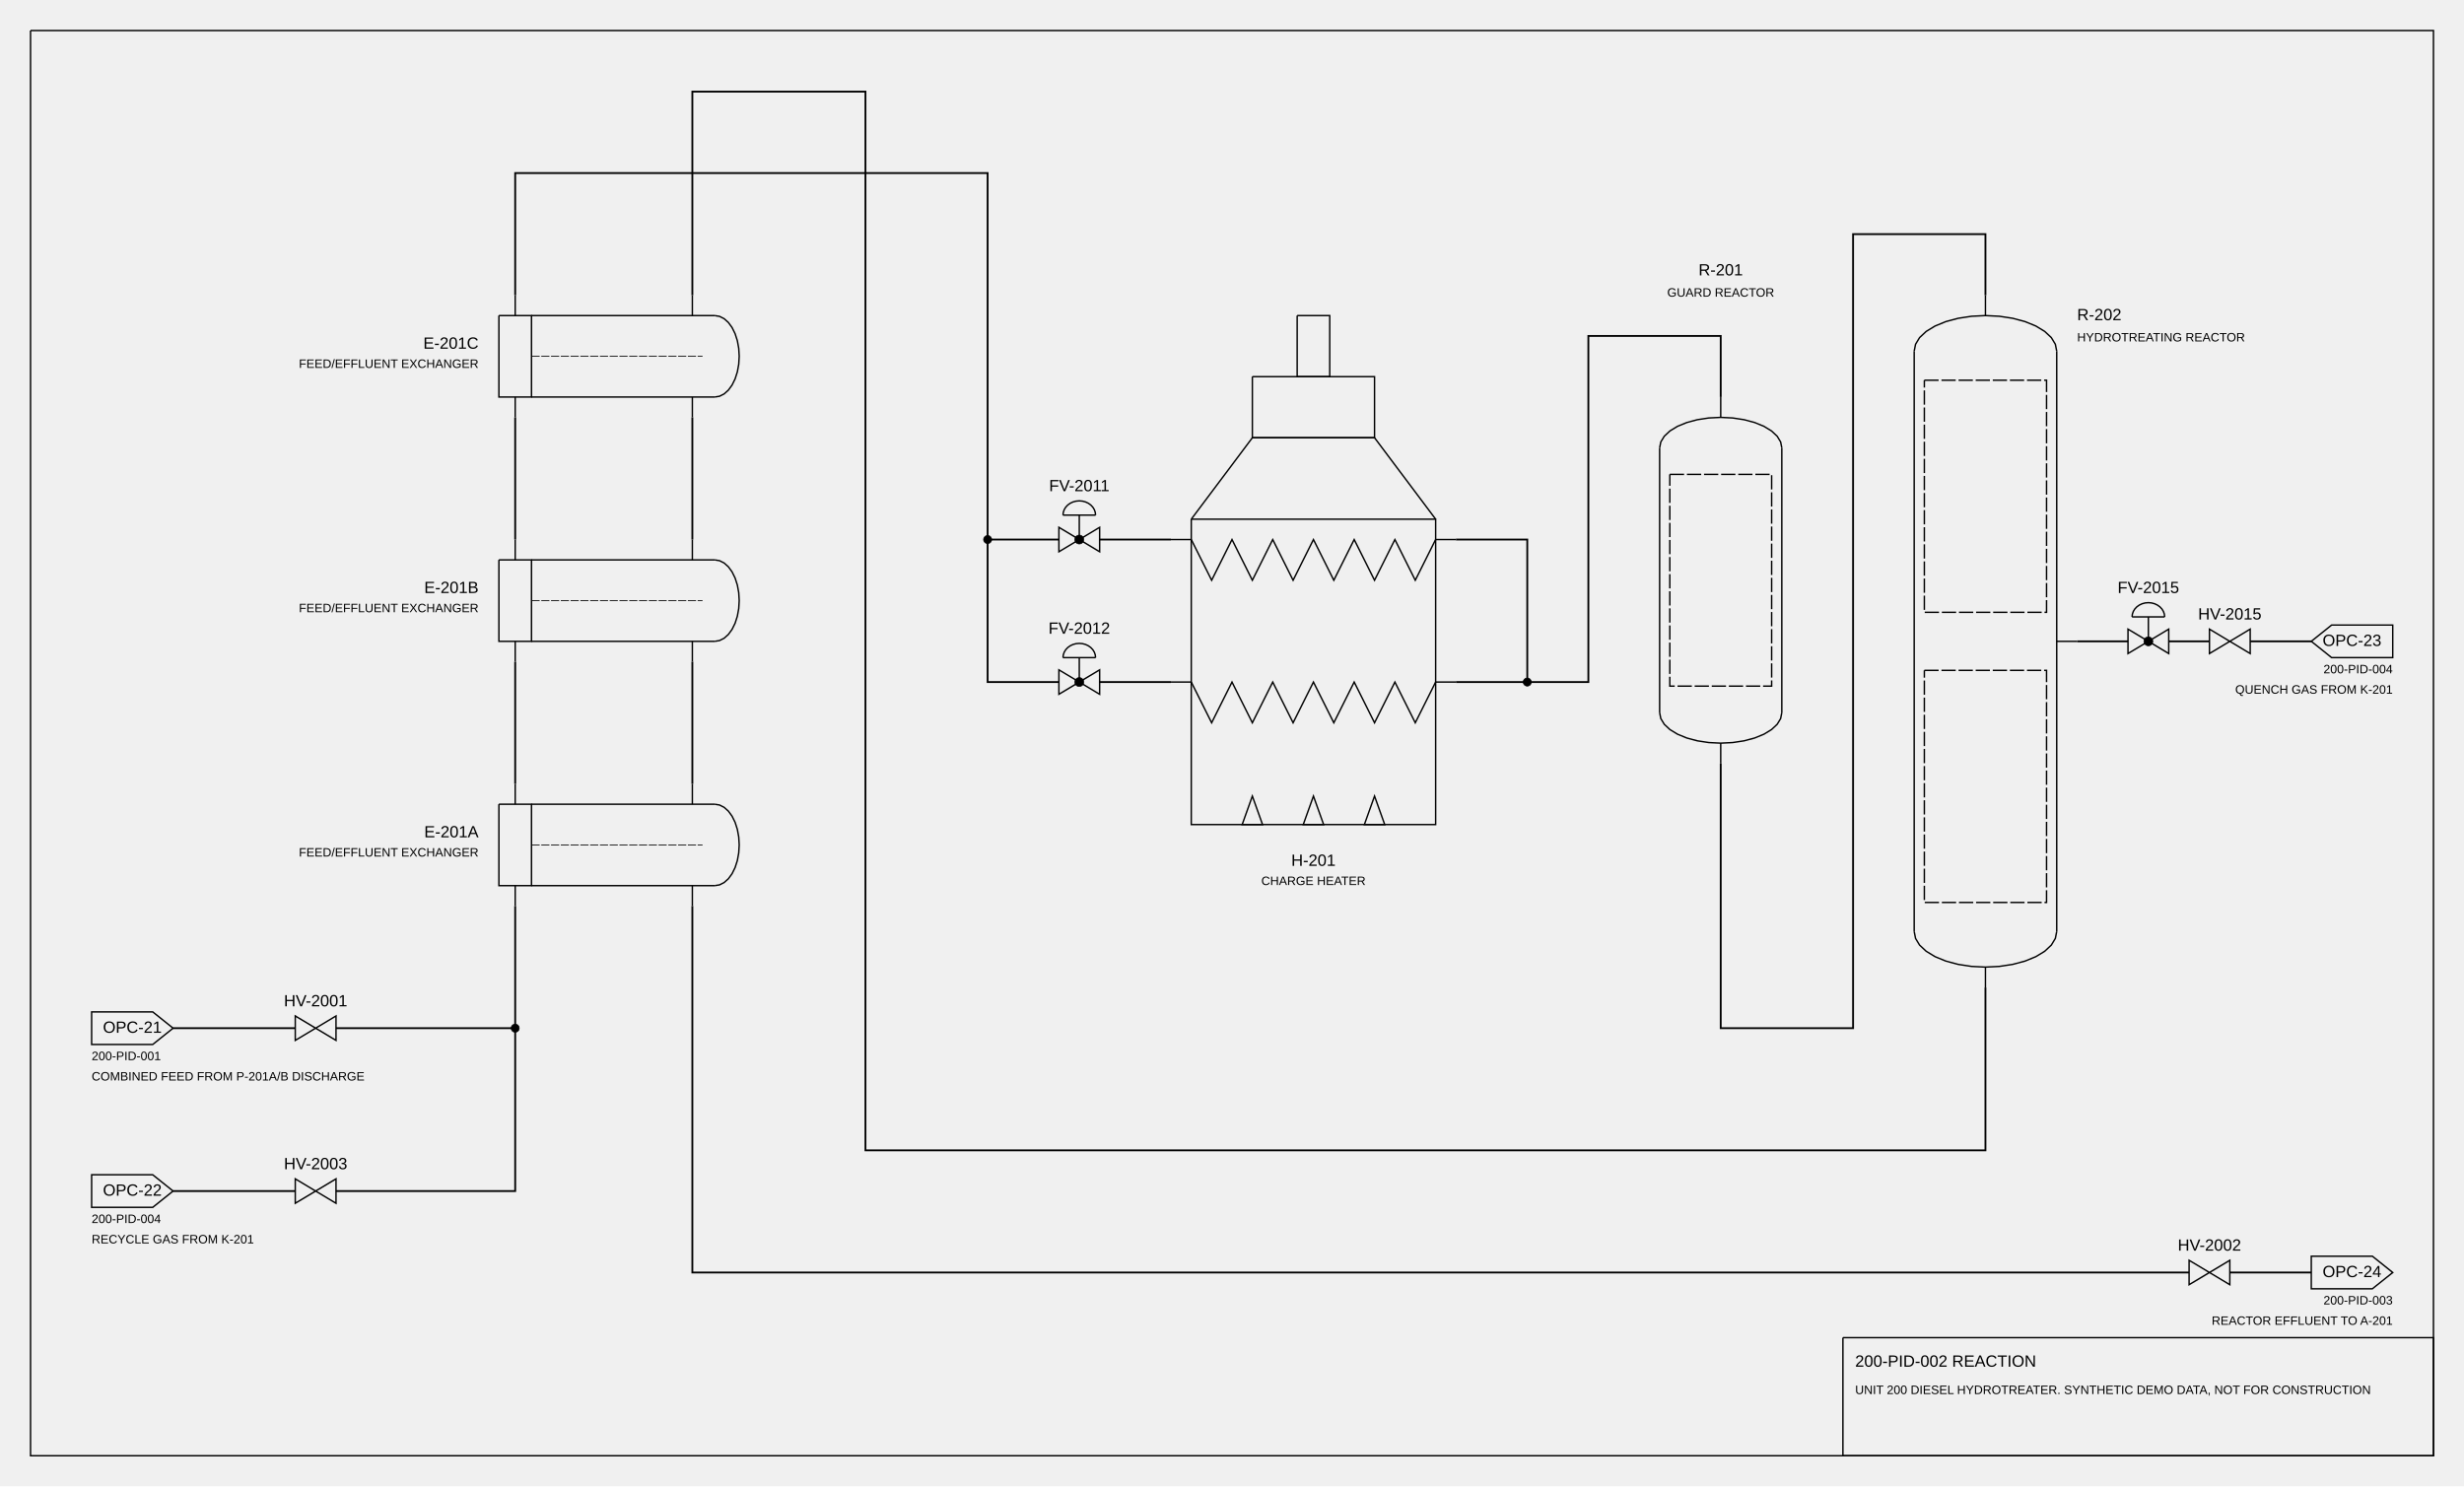
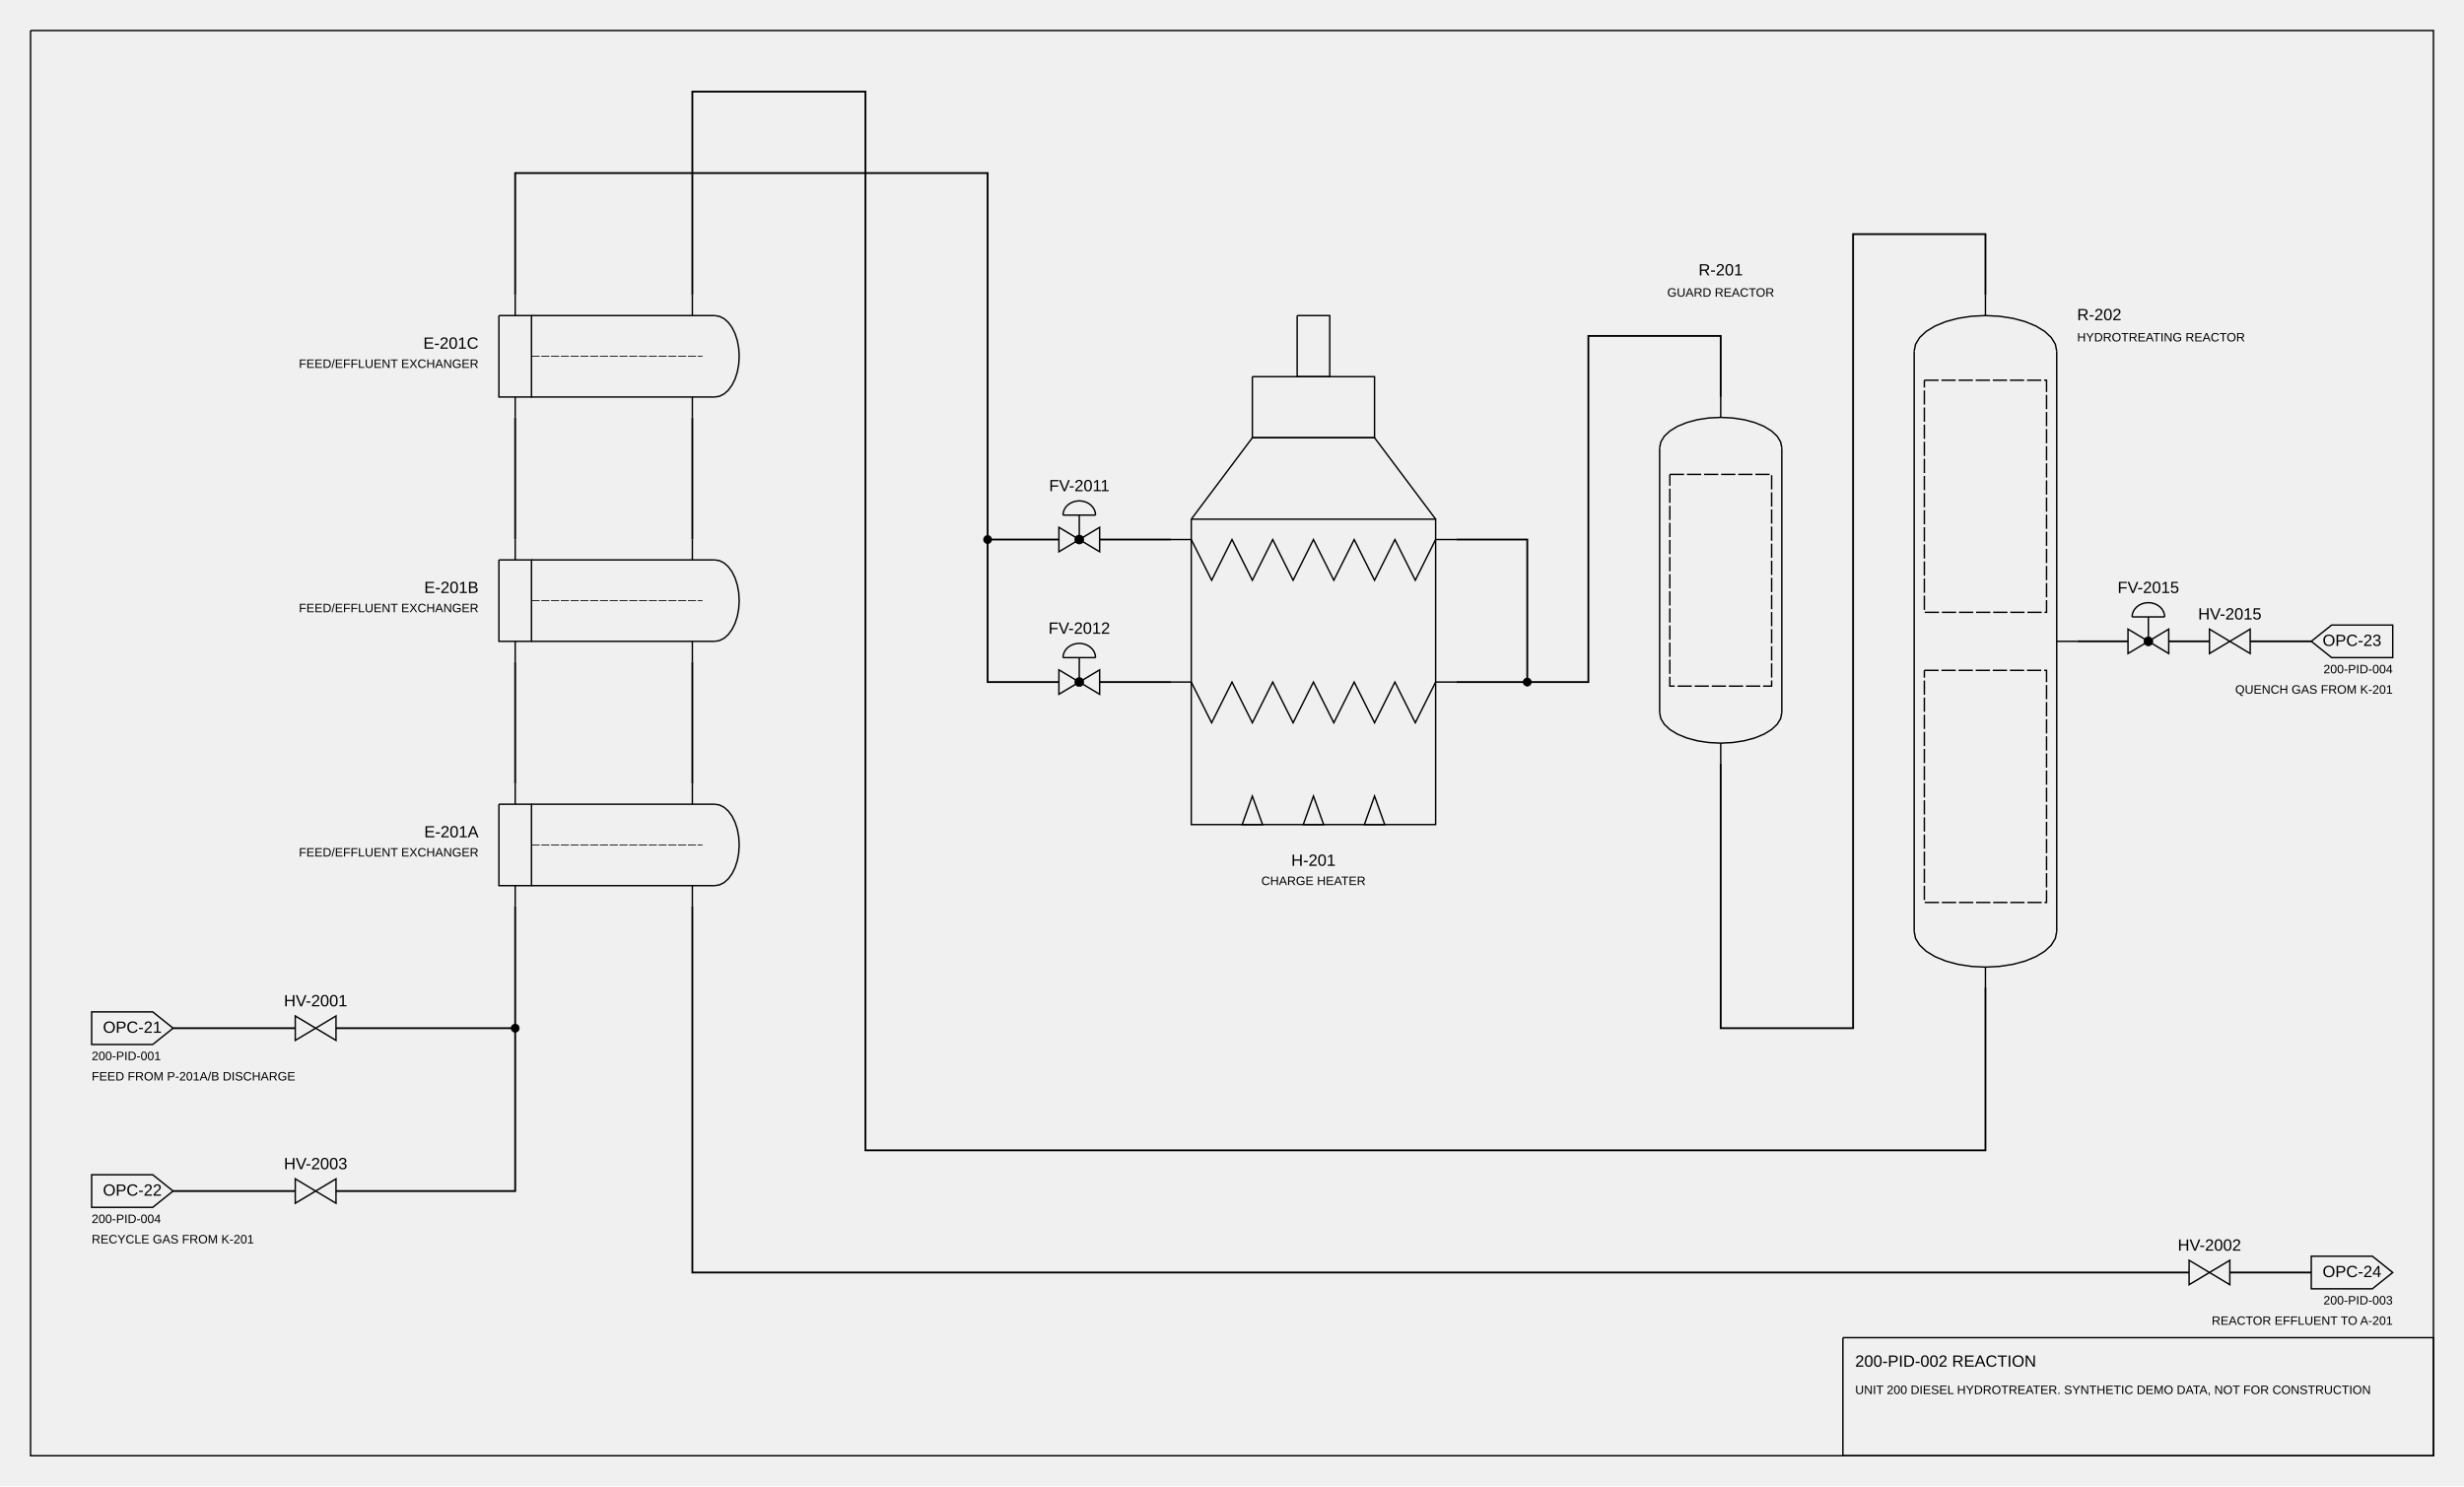
<svg xmlns="http://www.w3.org/2000/svg" width="1210.0" height="730.0" viewBox="-5.0 -5.0 1210.0 730.0">
  <rect x="-5.0" y="-5.0" width="1210.0" height="730.0" fill="#f0f0f0" />
  <g id="diagram-200-PID-002 Reaction" class="diagram">
    <g class="border">
      <polyline points="10.0,10.0 1190.0,10.0 1190.0,710.0 10.0,710.0 10.0,10.0" fill="none" stroke="rgb(0,0,0)" stroke-width="0.7" vector-effect="non-scaling-stroke" />
    </g>
    <g class="label">
      <polyline points="900.0,652.0 1190.0,652.0 1190.0,710.0 900.0,710.0 900.0,652.0" fill="none" stroke="rgb(0,0,0)" stroke-width="0.7" vector-effect="non-scaling-stroke" />
      <text x="906.0" y="664.0" text-anchor="start" dominant-baseline="middle" font-family="'Arial', Arial" font-size="8.0" fill="rgb(0,0,0)">200-PID-002  REACTION</text>
      <text x="906.0" y="678.0" text-anchor="start" dominant-baseline="middle" font-family="'Arial', Arial" font-size="6.0" fill="rgb(0,0,0)">UNIT 200 DIESEL HYDROTREATER. SYNTHETIC DEMO DATA, NOT FOR CONSTRUCTION</text>
    </g>
    <g id="E_201A" class="representation-group">
      <g class="static">
        <g>
          <g id="SHELL_AND_TUBE_EXCHANGER_FLOATING_HEAD" transform="translate(300.00,410.00)">
            <polyline points="-60.0,-20.0 -44.0,-20.0 -44.0,20.0 -60.0,20.0 -60.0,-20.0" fill="none" stroke="rgb(0,0,0)" stroke-width="0.7" vector-effect="non-scaling-stroke" />
            <polyline points="-44.0,-20.0 46.0,-20.0" fill="none" stroke="rgb(0,0,0)" stroke-width="0.7" vector-effect="non-scaling-stroke" />
            <polyline points="-44.0,20.0 46.0,20.0" fill="none" stroke="rgb(0,0,0)" stroke-width="0.7" vector-effect="non-scaling-stroke" />
            <polyline points="46.0,-20.0 48.341,-19.616 50.592,-18.478 52.667,-16.629 54.485,-14.142 55.978,-11.111 57.087,-7.654 57.769,-3.902 58.0,0.0 57.769,3.902 57.087,7.654 55.978,11.111 54.485,14.142 52.667,16.629 50.592,18.478 48.341,19.616 46.0,20.0" fill="none" stroke="rgb(0,0,0)" stroke-width="0.7" vector-effect="non-scaling-stroke" />
            <polyline points="-44.0,0.0 40.0,0.0" fill="none" stroke="rgb(0,0,0)" stroke-width="0.4" vector-effect="non-scaling-stroke" stroke-dasharray="4.0,0.8" />
            <polyline points="-52.0,20.0 -52.0,30.0" fill="none" stroke="rgb(0,0,0)" stroke-width="0.7" vector-effect="non-scaling-stroke" />
            <polyline points="-52.0,-20.0 -52.0,-30.0" fill="none" stroke="rgb(0,0,0)" stroke-width="0.7" vector-effect="non-scaling-stroke" />
            <polyline points="35.0,-20.0 35.0,-30.0" fill="none" stroke="rgb(0,0,0)" stroke-width="0.7" vector-effect="non-scaling-stroke" />
            <polyline points="35.0,20.0 35.0,30.0" fill="none" stroke="rgb(0,0,0)" stroke-width="0.7" vector-effect="non-scaling-stroke" />
          </g>
        </g>
      </g>
      <g class="equipmenttagnamelabel">
        <text x="230.0" y="404.0" text-anchor="end" dominant-baseline="middle" font-family="'Arial', Arial" font-size="8.0" fill="rgb(0,0,0)">E-201A</text>
      </g>
      <g class="label">
        <text x="230.0" y="414.0" text-anchor="end" dominant-baseline="middle" font-family="'Arial', Arial" font-size="6.0" fill="rgb(0,0,0)">FEED/EFFLUENT EXCHANGER</text>
      </g>
      <g id="E_201A_N1" class="representation-group">
        <g id="E_201A_N1_node" class="representation-group" />
      </g>
      <g id="E_201A_N2" class="representation-group">
        <g id="E_201A_N2_node" class="representation-group" />
      </g>
      <g id="E_201A_N3" class="representation-group">
        <g id="E_201A_N3_node" class="representation-group" />
      </g>
      <g id="E_201A_N4" class="representation-group">
        <g id="E_201A_N4_node" class="representation-group" />
      </g>
    </g>
    <g id="E_201B" class="representation-group">
      <g class="static">
        <g>
          <g id="SHELL_AND_TUBE_EXCHANGER_FLOATING_HEAD" transform="translate(300.00,290.00)">
            <polyline points="-60.0,-20.0 -44.0,-20.0 -44.0,20.0 -60.0,20.0 -60.0,-20.0" fill="none" stroke="rgb(0,0,0)" stroke-width="0.7" vector-effect="non-scaling-stroke" />
            <polyline points="-44.0,-20.0 46.0,-20.0" fill="none" stroke="rgb(0,0,0)" stroke-width="0.7" vector-effect="non-scaling-stroke" />
            <polyline points="-44.0,20.0 46.0,20.0" fill="none" stroke="rgb(0,0,0)" stroke-width="0.7" vector-effect="non-scaling-stroke" />
            <polyline points="46.0,-20.0 48.341,-19.616 50.592,-18.478 52.667,-16.629 54.485,-14.142 55.978,-11.111 57.087,-7.654 57.769,-3.902 58.0,0.0 57.769,3.902 57.087,7.654 55.978,11.111 54.485,14.142 52.667,16.629 50.592,18.478 48.341,19.616 46.0,20.0" fill="none" stroke="rgb(0,0,0)" stroke-width="0.7" vector-effect="non-scaling-stroke" />
            <polyline points="-44.0,0.0 40.0,0.0" fill="none" stroke="rgb(0,0,0)" stroke-width="0.4" vector-effect="non-scaling-stroke" stroke-dasharray="4.0,0.8" />
            <polyline points="-52.0,20.0 -52.0,30.0" fill="none" stroke="rgb(0,0,0)" stroke-width="0.7" vector-effect="non-scaling-stroke" />
            <polyline points="-52.0,-20.0 -52.0,-30.0" fill="none" stroke="rgb(0,0,0)" stroke-width="0.7" vector-effect="non-scaling-stroke" />
            <polyline points="35.0,-20.0 35.0,-30.0" fill="none" stroke="rgb(0,0,0)" stroke-width="0.7" vector-effect="non-scaling-stroke" />
            <polyline points="35.0,20.0 35.0,30.0" fill="none" stroke="rgb(0,0,0)" stroke-width="0.7" vector-effect="non-scaling-stroke" />
          </g>
        </g>
      </g>
      <g class="equipmenttagnamelabel">
        <text x="230.0" y="284.0" text-anchor="end" dominant-baseline="middle" font-family="'Arial', Arial" font-size="8.0" fill="rgb(0,0,0)">E-201B</text>
      </g>
      <g class="label">
        <text x="230.0" y="294.0" text-anchor="end" dominant-baseline="middle" font-family="'Arial', Arial" font-size="6.0" fill="rgb(0,0,0)">FEED/EFFLUENT EXCHANGER</text>
      </g>
      <g id="E_201B_N1" class="representation-group">
        <g id="E_201B_N1_node" class="representation-group" />
      </g>
      <g id="E_201B_N2" class="representation-group">
        <g id="E_201B_N2_node" class="representation-group" />
      </g>
      <g id="E_201B_N3" class="representation-group">
        <g id="E_201B_N3_node" class="representation-group" />
      </g>
      <g id="E_201B_N4" class="representation-group">
        <g id="E_201B_N4_node" class="representation-group" />
      </g>
    </g>
    <g id="E_201C" class="representation-group">
      <g class="static">
        <g>
          <g id="SHELL_AND_TUBE_EXCHANGER_FLOATING_HEAD" transform="translate(300.00,170.00)">
            <polyline points="-60.0,-20.0 -44.0,-20.0 -44.0,20.0 -60.0,20.0 -60.0,-20.0" fill="none" stroke="rgb(0,0,0)" stroke-width="0.7" vector-effect="non-scaling-stroke" />
            <polyline points="-44.0,-20.0 46.0,-20.0" fill="none" stroke="rgb(0,0,0)" stroke-width="0.7" vector-effect="non-scaling-stroke" />
            <polyline points="-44.0,20.0 46.0,20.0" fill="none" stroke="rgb(0,0,0)" stroke-width="0.7" vector-effect="non-scaling-stroke" />
            <polyline points="46.0,-20.0 48.341,-19.616 50.592,-18.478 52.667,-16.629 54.485,-14.142 55.978,-11.111 57.087,-7.654 57.769,-3.902 58.0,0.0 57.769,3.902 57.087,7.654 55.978,11.111 54.485,14.142 52.667,16.629 50.592,18.478 48.341,19.616 46.0,20.0" fill="none" stroke="rgb(0,0,0)" stroke-width="0.7" vector-effect="non-scaling-stroke" />
            <polyline points="-44.0,0.0 40.0,0.0" fill="none" stroke="rgb(0,0,0)" stroke-width="0.4" vector-effect="non-scaling-stroke" stroke-dasharray="4.0,0.8" />
            <polyline points="-52.0,20.0 -52.0,30.0" fill="none" stroke="rgb(0,0,0)" stroke-width="0.7" vector-effect="non-scaling-stroke" />
            <polyline points="-52.0,-20.0 -52.0,-30.0" fill="none" stroke="rgb(0,0,0)" stroke-width="0.7" vector-effect="non-scaling-stroke" />
            <polyline points="35.0,-20.0 35.0,-30.0" fill="none" stroke="rgb(0,0,0)" stroke-width="0.7" vector-effect="non-scaling-stroke" />
            <polyline points="35.0,20.0 35.0,30.0" fill="none" stroke="rgb(0,0,0)" stroke-width="0.7" vector-effect="non-scaling-stroke" />
          </g>
        </g>
      </g>
      <g class="equipmenttagnamelabel">
        <text x="230.0" y="164.0" text-anchor="end" dominant-baseline="middle" font-family="'Arial', Arial" font-size="8.0" fill="rgb(0,0,0)">E-201C</text>
      </g>
      <g class="label">
        <text x="230.0" y="174.0" text-anchor="end" dominant-baseline="middle" font-family="'Arial', Arial" font-size="6.0" fill="rgb(0,0,0)">FEED/EFFLUENT EXCHANGER</text>
      </g>
      <g id="E_201C_N1" class="representation-group">
        <g id="E_201C_N1_node" class="representation-group" />
      </g>
      <g id="E_201C_N2" class="representation-group">
        <g id="E_201C_N2_node" class="representation-group" />
      </g>
      <g id="E_201C_N3" class="representation-group">
        <g id="E_201C_N3_node" class="representation-group" />
      </g>
      <g id="E_201C_N4" class="representation-group">
        <g id="E_201C_N4_node" class="representation-group" />
      </g>
    </g>
    <g id="H_201" class="representation-group">
      <g class="static">
        <g>
          <g id="FIRED_HEATER_BOX_TYPE" transform="translate(640.00,300.00)">
            <polyline points="-60.0,-50.0 60.0,-50.0 60.0,100.0 -60.0,100.0 -60.0,-50.0" fill="none" stroke="rgb(0,0,0)" stroke-width="0.7" vector-effect="non-scaling-stroke" />
            <polyline points="-60.0,-50.0 -30.0,-90.0 30.0,-90.0 60.0,-50.0" fill="none" stroke="rgb(0,0,0)" stroke-width="0.7" vector-effect="non-scaling-stroke" />
            <polyline points="-30.0,-120.0 30.0,-120.0 30.0,-90.0 -30.0,-90.0 -30.0,-120.0" fill="none" stroke="rgb(0,0,0)" stroke-width="0.7" vector-effect="non-scaling-stroke" />
            <polyline points="-8.0,-150.0 8.0,-150.0 8.0,-120.0 -8.0,-120.0 -8.0,-150.0" fill="none" stroke="rgb(0,0,0)" stroke-width="0.7" vector-effect="non-scaling-stroke" />
            <polyline points="-60.0,-40.0 -50.0,-20.0 -40.0,-40.0 -30.0,-20.0 -20.0,-40.0 -10.0,-20.0 0.0,-40.0 10.0,-20.0 20.0,-40.0 30.0,-20.0 40.0,-40.0 50.0,-20.0 60.0,-40.0" fill="none" stroke="rgb(0,0,0)" stroke-width="0.7" vector-effect="non-scaling-stroke" />
            <polyline points="-60.0,30.0 -50.0,50.0 -40.0,30.0 -30.0,50.0 -20.0,30.0 -10.0,50.0 0.0,30.0 10.0,50.0 20.0,30.0 30.0,50.0 40.0,30.0 50.0,50.0 60.0,30.0" fill="none" stroke="rgb(0,0,0)" stroke-width="0.7" vector-effect="non-scaling-stroke" />
            <polyline points="-70.0,-40.0 -60.0,-40.0" fill="none" stroke="rgb(0,0,0)" stroke-width="0.7" vector-effect="non-scaling-stroke" />
            <polyline points="60.0,-40.0 70.0,-40.0" fill="none" stroke="rgb(0,0,0)" stroke-width="0.7" vector-effect="non-scaling-stroke" />
            <polyline points="-70.0,30.0 -60.0,30.0" fill="none" stroke="rgb(0,0,0)" stroke-width="0.7" vector-effect="non-scaling-stroke" />
            <polyline points="60.0,30.0 70.0,30.0" fill="none" stroke="rgb(0,0,0)" stroke-width="0.7" vector-effect="non-scaling-stroke" />
            <polygon points="-35.0,100.0 -30.0,86.0 -25.0,100.0" fill="none" stroke="rgb(0,0,0)" stroke-width="0.7" vector-effect="non-scaling-stroke" />
            <polygon points="-5.0,100.0 0.0,86.0 5.0,100.0" fill="none" stroke="rgb(0,0,0)" stroke-width="0.7" vector-effect="non-scaling-stroke" />
            <polygon points="25.0,100.0 30.0,86.0 35.0,100.0" fill="none" stroke="rgb(0,0,0)" stroke-width="0.7" vector-effect="non-scaling-stroke" />
          </g>
        </g>
      </g>
      <g class="equipmenttagnamelabel">
        <text x="640.0" y="418.0" text-anchor="middle" dominant-baseline="middle" font-family="'Arial', Arial" font-size="8.0" fill="rgb(0,0,0)">H-201</text>
      </g>
      <g class="label">
        <text x="640.0" y="428.0" text-anchor="middle" dominant-baseline="middle" font-family="'Arial', Arial" font-size="6.0" fill="rgb(0,0,0)">CHARGE HEATER</text>
      </g>
      <g id="H_201_N1" class="representation-group">
        <g id="H_201_N1_node" class="representation-group" />
      </g>
      <g id="H_201_N2" class="representation-group">
        <g id="H_201_N2_node" class="representation-group" />
      </g>
      <g id="H_201_N3" class="representation-group">
        <g id="H_201_N3_node" class="representation-group" />
      </g>
      <g id="H_201_N4" class="representation-group">
        <g id="H_201_N4_node" class="representation-group" />
      </g>
    </g>
    <g id="R_201" class="representation-group">
      <g class="static">
        <g>
          <g id="VERTICAL_REACTOR_WITH_CATALYST_BEDS" transform="translate(840.00,280.00)">
            <polyline points="-30.0,-65.0 -30.0,65.0" fill="none" stroke="rgb(0,0,0)" stroke-width="0.7" vector-effect="non-scaling-stroke" />
            <polyline points="30.0,-65.0 30.0,65.0" fill="none" stroke="rgb(0,0,0)" stroke-width="0.7" vector-effect="non-scaling-stroke" />
            <polyline points="-30.0,-65.0 -29.424,-67.926 -27.716,-70.74 -24.944,-73.334 -21.213,-75.607 -16.667,-77.472 -11.48,-78.858 -5.853,-79.712 -0.0,-80.0 5.853,-79.712 11.48,-78.858 16.667,-77.472 21.213,-75.607 24.944,-73.334 27.716,-70.74 29.424,-67.926 30.0,-65.0" fill="none" stroke="rgb(0,0,0)" stroke-width="0.7" vector-effect="non-scaling-stroke" />
            <polyline points="30.0,65.0 29.424,67.926 27.716,70.74 24.944,73.334 21.213,75.607 16.667,77.472 11.48,78.858 5.853,79.712 0.0,80.0 -5.853,79.712 -11.48,78.858 -16.667,77.472 -21.213,75.607 -24.944,73.334 -27.716,70.74 -29.424,67.926 -30.0,65.0" fill="none" stroke="rgb(0,0,0)" stroke-width="0.7" vector-effect="non-scaling-stroke" />
            <polyline points="0.0,-80.0 0.0,-90.0" fill="none" stroke="rgb(0,0,0)" stroke-width="0.7" vector-effect="non-scaling-stroke" />
            <polyline points="0.0,80.0 0.0,90.0" fill="none" stroke="rgb(0,0,0)" stroke-width="0.7" vector-effect="non-scaling-stroke" />
            <polyline points="-25.0,-52.0 25.0,-52.0 25.0,52.0 -25.0,52.0 -25.0,-52.0" fill="none" stroke="rgb(0,0,0)" stroke-width="0.7" vector-effect="non-scaling-stroke" stroke-dasharray="7.0,1.4" />
          </g>
        </g>
      </g>
      <g class="equipmenttagnamelabel">
        <text x="840.0" y="128.0" text-anchor="middle" dominant-baseline="middle" font-family="'Arial', Arial" font-size="8.0" fill="rgb(0,0,0)">R-201</text>
      </g>
      <g class="label">
        <text x="840.0" y="139.0" text-anchor="middle" dominant-baseline="middle" font-family="'Arial', Arial" font-size="6.0" fill="rgb(0,0,0)">GUARD REACTOR</text>
      </g>
      <g id="R_201_N1" class="representation-group">
        <g id="R_201_N1_node" class="representation-group" />
      </g>
      <g id="R_201_N2" class="representation-group">
        <g id="R_201_N2_node" class="representation-group" />
      </g>
    </g>
    <g id="R_202" class="representation-group">
      <g class="static">
        <g>
          <g id="VERTICAL_REACTOR_WITH_CATALYST_BEDS" transform="translate(970.00,310.00)">
            <polyline points="-35.0,-142.5 -35.0,142.5" fill="none" stroke="rgb(0,0,0)" stroke-width="0.7" vector-effect="non-scaling-stroke" />
            <polyline points="35.0,-142.5 35.0,142.5" fill="none" stroke="rgb(0,0,0)" stroke-width="0.7" vector-effect="non-scaling-stroke" />
            <polyline points="-35.0,-142.5 -34.328,-145.914 -32.336,-149.197 -29.101,-152.222 -24.749,-154.874 -19.445,-157.051 -13.394,-158.668 -6.828,-159.664 -0.0,-160.0 6.828,-159.664 13.394,-158.668 19.445,-157.051 24.749,-154.874 29.101,-152.222 32.336,-149.197 34.328,-145.914 35.0,-142.5" fill="none" stroke="rgb(0,0,0)" stroke-width="0.7" vector-effect="non-scaling-stroke" />
            <polyline points="35.0,142.5 34.328,145.914 32.336,149.197 29.101,152.222 24.749,154.874 19.445,157.051 13.394,158.668 6.828,159.664 0.0,160.0 -6.828,159.664 -13.394,158.668 -19.445,157.051 -24.749,154.874 -29.101,152.222 -32.336,149.197 -34.328,145.914 -35.0,142.5" fill="none" stroke="rgb(0,0,0)" stroke-width="0.7" vector-effect="non-scaling-stroke" />
            <polyline points="0.0,-160.0 0.0,-170.0" fill="none" stroke="rgb(0,0,0)" stroke-width="0.7" vector-effect="non-scaling-stroke" />
            <polyline points="0.0,160.0 0.0,170.0" fill="none" stroke="rgb(0,0,0)" stroke-width="0.7" vector-effect="non-scaling-stroke" />
            <polyline points="-30.0,-128.25 30.0,-128.25 30.0,-14.25 -30.0,-14.25 -30.0,-128.25" fill="none" stroke="rgb(0,0,0)" stroke-width="0.7" vector-effect="non-scaling-stroke" stroke-dasharray="7.0,1.4" />
            <polyline points="-30.0,14.25 30.0,14.25 30.0,128.25 -30.0,128.25 -30.0,14.25" fill="none" stroke="rgb(0,0,0)" stroke-width="0.7" vector-effect="non-scaling-stroke" stroke-dasharray="7.0,1.4" />
            <polyline points="35.0,0.0 45.0,0.0" fill="none" stroke="rgb(0,0,0)" stroke-width="0.7" vector-effect="non-scaling-stroke" />
          </g>
        </g>
      </g>
      <g class="equipmenttagnamelabel">
        <text x="1015.0" y="150.0" text-anchor="start" dominant-baseline="middle" font-family="'Arial', Arial" font-size="8.0" fill="rgb(0,0,0)">R-202</text>
      </g>
      <g class="label">
        <text x="1015.0" y="161.0" text-anchor="start" dominant-baseline="middle" font-family="'Arial', Arial" font-size="6.0" fill="rgb(0,0,0)">HYDROTREATING REACTOR</text>
      </g>
      <g id="R_202_N1" class="representation-group">
        <g id="R_202_N1_node" class="representation-group" />
      </g>
      <g id="R_202_N2" class="representation-group">
        <g id="R_202_N2_node" class="representation-group" />
      </g>
      <g id="R_202_N3" class="representation-group">
        <g id="R_202_N3_node" class="representation-group" />
      </g>
    </g>
    <g id="HV_2001" class="representation-group">
      <g class="static">
        <g>
          <g id="GATE_VALVE" transform="translate(150.00,500.00)">
            <polygon points="-10.0,-6.0 10.0,6.0 10.0,-6.0 -10.0,6.0" fill="none" stroke="rgb(0,0,0)" stroke-width="0.7" vector-effect="non-scaling-stroke" />
          </g>
        </g>
      </g>
      <g class="valvelabel">
        <text x="150.0" y="487.0" text-anchor="middle" dominant-baseline="middle" font-family="'Arial', Arial" font-size="8.0" fill="rgb(0,0,0)">HV-2001</text>
      </g>
      <g id="HV_2001_in" class="representation-group" />
      <g id="HV_2001_out" class="representation-group" />
    </g>
    <g id="HV_2003" class="representation-group">
      <g class="static">
        <g>
          <g id="GATE_VALVE" transform="translate(150.00,580.00)">
            <polygon points="-10.0,-6.0 10.0,6.0 10.0,-6.0 -10.0,6.0" fill="none" stroke="rgb(0,0,0)" stroke-width="0.7" vector-effect="non-scaling-stroke" />
          </g>
        </g>
      </g>
      <g class="valvelabel">
        <text x="150.0" y="567.0" text-anchor="middle" dominant-baseline="middle" font-family="'Arial', Arial" font-size="8.0" fill="rgb(0,0,0)">HV-2003</text>
      </g>
      <g id="HV_2003_in" class="representation-group" />
      <g id="HV_2003_out" class="representation-group" />
    </g>
    <g id="FV_2011" class="representation-group">
      <g class="static">
        <g>
          <g id="GLOBE_CONTROL_VALVE" transform="translate(525.00,260.00)">
            <polygon points="-10.0,-6.0 10.0,6.0 10.0,-6.0 -10.0,6.0" fill="none" stroke="rgb(0,0,0)" stroke-width="0.7" vector-effect="non-scaling-stroke" />
            <ellipse cx="0.0" cy="0.0" rx="2.2" ry="2.2" fill="rgb(0,0,0)" stroke="rgb(0,0,0)" stroke-width="0.3" vector-effect="non-scaling-stroke" />
            <polyline points="0.0,0.0 0.0,-12.0" fill="none" stroke="rgb(0,0,0)" stroke-width="0.7" vector-effect="non-scaling-stroke" />
            <polyline points="-8.0,-12.0 8.0,-12.0" fill="none" stroke="rgb(0,0,0)" stroke-width="0.7" vector-effect="non-scaling-stroke" />
            <polyline points="-8.0,-12.0 -7.846,-13.366 -7.391,-14.679 -6.652,-15.889 -5.657,-16.95 -4.445,-17.82 -3.062,-18.467 -1.561,-18.866 -0.0,-19.0 1.561,-18.866 3.062,-18.467 4.445,-17.82 5.657,-16.95 6.652,-15.889 7.391,-14.679 7.846,-13.366 8.0,-12.0" fill="none" stroke="rgb(0,0,0)" stroke-width="0.7" vector-effect="non-scaling-stroke" />
          </g>
        </g>
      </g>
      <g class="valvelabel">
        <text x="525.0" y="234.0" text-anchor="middle" dominant-baseline="middle" font-family="'Arial', Arial" font-size="8.0" fill="rgb(0,0,0)">FV-2011</text>
      </g>
      <g id="FV_2011_in" class="representation-group" />
      <g id="FV_2011_out" class="representation-group" />
    </g>
    <g id="FV_2012" class="representation-group">
      <g class="static">
        <g>
          <g id="GLOBE_CONTROL_VALVE" transform="translate(525.00,330.00)">
            <polygon points="-10.0,-6.0 10.0,6.0 10.0,-6.0 -10.0,6.0" fill="none" stroke="rgb(0,0,0)" stroke-width="0.7" vector-effect="non-scaling-stroke" />
            <ellipse cx="0.0" cy="0.0" rx="2.2" ry="2.2" fill="rgb(0,0,0)" stroke="rgb(0,0,0)" stroke-width="0.3" vector-effect="non-scaling-stroke" />
            <polyline points="0.0,0.0 0.0,-12.0" fill="none" stroke="rgb(0,0,0)" stroke-width="0.7" vector-effect="non-scaling-stroke" />
            <polyline points="-8.0,-12.0 8.0,-12.0" fill="none" stroke="rgb(0,0,0)" stroke-width="0.7" vector-effect="non-scaling-stroke" />
            <polyline points="-8.0,-12.0 -7.846,-13.366 -7.391,-14.679 -6.652,-15.889 -5.657,-16.95 -4.445,-17.82 -3.062,-18.467 -1.561,-18.866 -0.0,-19.0 1.561,-18.866 3.062,-18.467 4.445,-17.82 5.657,-16.95 6.652,-15.889 7.391,-14.679 7.846,-13.366 8.0,-12.0" fill="none" stroke="rgb(0,0,0)" stroke-width="0.7" vector-effect="non-scaling-stroke" />
          </g>
        </g>
      </g>
      <g class="valvelabel">
        <text x="525.0" y="304.0" text-anchor="middle" dominant-baseline="middle" font-family="'Arial', Arial" font-size="8.0" fill="rgb(0,0,0)">FV-2012</text>
      </g>
      <g id="FV_2012_in" class="representation-group" />
      <g id="FV_2012_out" class="representation-group" />
    </g>
    <g id="HV_2015" class="representation-group">
      <g class="static">
        <g>
          <g id="GATE_VALVE" transform="translate(1090.00,310.00)">
            <polygon points="-10.0,-6.0 10.0,6.0 10.0,-6.0 -10.0,6.0" fill="none" stroke="rgb(0,0,0)" stroke-width="0.7" vector-effect="non-scaling-stroke" />
          </g>
        </g>
      </g>
      <g class="valvelabel">
        <text x="1090.0" y="297.0" text-anchor="middle" dominant-baseline="middle" font-family="'Arial', Arial" font-size="8.0" fill="rgb(0,0,0)">HV-2015</text>
      </g>
      <g id="HV_2015_in" class="representation-group" />
      <g id="HV_2015_out" class="representation-group" />
    </g>
    <g id="FV_2015" class="representation-group">
      <g class="static">
        <g>
          <g id="GLOBE_CONTROL_VALVE" transform="translate(1050.00,310.00)">
            <polygon points="-10.0,-6.0 10.0,6.0 10.0,-6.0 -10.0,6.0" fill="none" stroke="rgb(0,0,0)" stroke-width="0.7" vector-effect="non-scaling-stroke" />
            <ellipse cx="0.0" cy="0.0" rx="2.2" ry="2.2" fill="rgb(0,0,0)" stroke="rgb(0,0,0)" stroke-width="0.3" vector-effect="non-scaling-stroke" />
            <polyline points="0.0,0.0 0.0,-12.0" fill="none" stroke="rgb(0,0,0)" stroke-width="0.7" vector-effect="non-scaling-stroke" />
            <polyline points="-8.0,-12.0 8.0,-12.0" fill="none" stroke="rgb(0,0,0)" stroke-width="0.7" vector-effect="non-scaling-stroke" />
            <polyline points="-8.0,-12.0 -7.846,-13.366 -7.391,-14.679 -6.652,-15.889 -5.657,-16.95 -4.445,-17.82 -3.062,-18.467 -1.561,-18.866 -0.0,-19.0 1.561,-18.866 3.062,-18.467 4.445,-17.82 5.657,-16.95 6.652,-15.889 7.391,-14.679 7.846,-13.366 8.0,-12.0" fill="none" stroke="rgb(0,0,0)" stroke-width="0.7" vector-effect="non-scaling-stroke" />
          </g>
        </g>
      </g>
      <g class="valvelabel">
        <text x="1050.0" y="284.0" text-anchor="middle" dominant-baseline="middle" font-family="'Arial', Arial" font-size="8.0" fill="rgb(0,0,0)">FV-2015</text>
      </g>
      <g id="FV_2015_in" class="representation-group" />
      <g id="FV_2015_out" class="representation-group" />
    </g>
    <g id="HV_2002" class="representation-group">
      <g class="static">
        <g>
          <g id="GATE_VALVE" transform="translate(1080.00,620.00)">
            <polygon points="-10.0,-6.0 10.0,6.0 10.0,-6.0 -10.0,6.0" fill="none" stroke="rgb(0,0,0)" stroke-width="0.7" vector-effect="non-scaling-stroke" />
          </g>
        </g>
      </g>
      <g class="valvelabel">
        <text x="1080.0" y="607.0" text-anchor="middle" dominant-baseline="middle" font-family="'Arial', Arial" font-size="8.0" fill="rgb(0,0,0)">HV-2002</text>
      </g>
      <g id="HV_2002_in" class="representation-group" />
      <g id="HV_2002_out" class="representation-group" />
    </g>
    <g id="OPC_21" class="representation-group">
      <g class="static">
        <g>
          <g id="PIPE_OFF_PAGE_CONNECTOR" transform="translate(60.00,500.00)">
            <polygon points="-20.0,-8.0 10.0,-8.0 20.0,0.0 10.0,8.0 -20.0,8.0" fill="none" stroke="rgb(0,0,0)" stroke-width="0.7" vector-effect="non-scaling-stroke" />
          </g>
        </g>
      </g>
      <g class="offpageconnectornumberlabel">
        <text x="60.0" y="500.0" text-anchor="middle" dominant-baseline="middle" font-family="'Arial', Arial" font-size="8.0" fill="rgb(0,0,0)">OPC-21</text>
      </g>
      <g class="offpageconnectordescriptionlabel">
-         <text x="40.0" y="524.0" text-anchor="start" dominant-baseline="middle" font-family="'Arial', Arial" font-size="6.0" fill="rgb(0,0,0)">COMBINED FEED FROM P-201A/B DISCHARGE</text>
+         <text x="40.0" y="524.0" text-anchor="start" dominant-baseline="middle" font-family="'Arial', Arial" font-size="6.0" fill="rgb(0,0,0)">FEED FROM P-201A/B DISCHARGE</text>
      </g>
      <g class="label">
        <text x="40.0" y="514.0" text-anchor="start" dominant-baseline="middle" font-family="'Arial', Arial" font-size="6.0" fill="rgb(0,0,0)">200-PID-001</text>
      </g>
      <g id="OPC_21_node" class="representation-group" />
    </g>
    <g id="OPC_22" class="representation-group">
      <g class="static">
        <g>
          <g id="PIPE_OFF_PAGE_CONNECTOR" transform="translate(60.00,580.00)">
            <polygon points="-20.0,-8.0 10.0,-8.0 20.0,0.0 10.0,8.0 -20.0,8.0" fill="none" stroke="rgb(0,0,0)" stroke-width="0.7" vector-effect="non-scaling-stroke" />
          </g>
        </g>
      </g>
      <g class="offpageconnectornumberlabel">
        <text x="60.0" y="580.0" text-anchor="middle" dominant-baseline="middle" font-family="'Arial', Arial" font-size="8.0" fill="rgb(0,0,0)">OPC-22</text>
      </g>
      <g class="offpageconnectordescriptionlabel">
        <text x="40.0" y="604.0" text-anchor="start" dominant-baseline="middle" font-family="'Arial', Arial" font-size="6.0" fill="rgb(0,0,0)">RECYCLE GAS FROM K-201</text>
      </g>
      <g class="label">
        <text x="40.0" y="594.0" text-anchor="start" dominant-baseline="middle" font-family="'Arial', Arial" font-size="6.0" fill="rgb(0,0,0)">200-PID-004</text>
      </g>
      <g id="OPC_22_node" class="representation-group" />
    </g>
    <g id="OPC_23" class="representation-group">
      <g class="static">
        <g>
          <g id="PIPE_OFF_PAGE_CONNECTOR" transform="translate(1150.00,310.00)">
            <polygon points="20.0,-8.0 -10.0,-8.0 -20.0,0.0 -10.0,8.0 20.0,8.0" fill="none" stroke="rgb(0,0,0)" stroke-width="0.7" vector-effect="non-scaling-stroke" />
          </g>
        </g>
      </g>
      <g class="offpageconnectornumberlabel">
        <text x="1150.0" y="310.0" text-anchor="middle" dominant-baseline="middle" font-family="'Arial', Arial" font-size="8.0" fill="rgb(0,0,0)">OPC-23</text>
      </g>
      <g class="offpageconnectordescriptionlabel">
        <text x="1170.0" y="334.0" text-anchor="end" dominant-baseline="middle" font-family="'Arial', Arial" font-size="6.0" fill="rgb(0,0,0)">QUENCH GAS FROM K-201</text>
      </g>
      <g class="label">
        <text x="1170.0" y="324.0" text-anchor="end" dominant-baseline="middle" font-family="'Arial', Arial" font-size="6.0" fill="rgb(0,0,0)">200-PID-004</text>
      </g>
      <g id="OPC_23_node" class="representation-group" />
    </g>
    <g id="OPC_24" class="representation-group">
      <g class="static">
        <g>
          <g id="PIPE_OFF_PAGE_CONNECTOR" transform="translate(1150.00,620.00)">
            <polygon points="-20.0,-8.0 10.0,-8.0 20.0,0.0 10.0,8.0 -20.0,8.0" fill="none" stroke="rgb(0,0,0)" stroke-width="0.7" vector-effect="non-scaling-stroke" />
          </g>
        </g>
      </g>
      <g class="offpageconnectornumberlabel">
        <text x="1150.0" y="620.0" text-anchor="middle" dominant-baseline="middle" font-family="'Arial', Arial" font-size="8.0" fill="rgb(0,0,0)">OPC-24</text>
      </g>
      <g class="offpageconnectordescriptionlabel">
        <text x="1170.0" y="644.0" text-anchor="end" dominant-baseline="middle" font-family="'Arial', Arial" font-size="6.0" fill="rgb(0,0,0)">REACTOR EFFLUENT TO A-201</text>
      </g>
      <g class="label">
        <text x="1170.0" y="634.0" text-anchor="end" dominant-baseline="middle" font-family="'Arial', Arial" font-size="6.0" fill="rgb(0,0,0)">200-PID-003</text>
      </g>
      <g id="OPC_24_node" class="representation-group" />
    </g>
    <g id="Tee_T1" class="representation-group">
      <g class="static">
        <g>
          <g id="PIPE_TEE_JUNCTION" transform="translate(248.00,500.00)">
            <ellipse cx="0.0" cy="0.0" rx="2.0" ry="2.0" fill="rgb(0,0,0)" stroke="rgb(0,0,0)" stroke-width="0.3" vector-effect="non-scaling-stroke" />
          </g>
        </g>
      </g>
      <g id="Tee_T1_n_0" class="representation-group" />
      <g id="Tee_T1_n_1" class="representation-group" />
      <g id="Tee_T1_n_2" class="representation-group" />
    </g>
    <g id="Tee_T2" class="representation-group">
      <g class="static">
        <g>
          <g id="PIPE_TEE_JUNCTION" transform="translate(480.00,260.00)">
            <ellipse cx="0.0" cy="0.0" rx="2.0" ry="2.0" fill="rgb(0,0,0)" stroke="rgb(0,0,0)" stroke-width="0.3" vector-effect="non-scaling-stroke" />
          </g>
        </g>
      </g>
      <g id="Tee_T2_n_0" class="representation-group" />
      <g id="Tee_T2_n_1" class="representation-group" />
      <g id="Tee_T2_n_2" class="representation-group" />
    </g>
    <g id="Tee_T3" class="representation-group">
      <g class="static">
        <g>
          <g id="PIPE_TEE_JUNCTION" transform="translate(745.00,330.00)">
            <ellipse cx="0.0" cy="0.0" rx="2.0" ry="2.0" fill="rgb(0,0,0)" stroke="rgb(0,0,0)" stroke-width="0.3" vector-effect="non-scaling-stroke" />
          </g>
        </g>
      </g>
      <g id="Tee_T3_n_0" class="representation-group" />
      <g id="Tee_T3_n_1" class="representation-group" />
      <g id="Tee_T3_n_2" class="representation-group" />
    </g>
    <g id="L01_pipe_1" class="representation-group">
      <g class="static">
        <polyline points="80.0,500.0 140.0,500.0" fill="none" stroke="rgb(0,0,0)" stroke-width="0.9" vector-effect="non-scaling-stroke" />
      </g>
    </g>
    <g id="L01_pipe_2" class="representation-group">
      <g class="static">
        <polyline points="160.0,500.0 248.0,500.0" fill="none" stroke="rgb(0,0,0)" stroke-width="0.9" vector-effect="non-scaling-stroke" />
      </g>
    </g>
    <g id="L01_pipe_3" class="representation-group">
      <g class="static">
        <polyline points="248.0,500.0 248.0,440.0" fill="none" stroke="rgb(0,0,0)" stroke-width="0.9" vector-effect="non-scaling-stroke" />
      </g>
    </g>
    <g id="L02_pipe_1" class="representation-group">
      <g class="static">
        <polyline points="80.0,580.0 140.0,580.0" fill="none" stroke="rgb(0,0,0)" stroke-width="0.9" vector-effect="non-scaling-stroke" />
      </g>
    </g>
    <g id="L02_pipe_2" class="representation-group">
      <g class="static">
        <polyline points="160.0,580.0 248.0,580.0 248.0,500.0" fill="none" stroke="rgb(0,0,0)" stroke-width="0.9" vector-effect="non-scaling-stroke" />
      </g>
    </g>
    <g id="L03_pipe_1" class="representation-group">
      <g class="static">
        <polyline points="248.0,380.0 248.0,320.0" fill="none" stroke="rgb(0,0,0)" stroke-width="0.9" vector-effect="non-scaling-stroke" />
      </g>
    </g>
    <g id="L04_pipe_1" class="representation-group">
      <g class="static">
        <polyline points="248.0,260.0 248.0,200.0" fill="none" stroke="rgb(0,0,0)" stroke-width="0.9" vector-effect="non-scaling-stroke" />
      </g>
    </g>
    <g id="L05_pipe_1" class="representation-group">
      <g class="static">
        <polyline points="248.0,140.0 248.0,80.0 480.0,80.0 480.0,260.0" fill="none" stroke="rgb(0,0,0)" stroke-width="0.9" vector-effect="non-scaling-stroke" />
      </g>
    </g>
    <g id="L05_pipe_2" class="representation-group">
      <g class="static">
        <polyline points="480.0,260.0 515.0,260.0" fill="none" stroke="rgb(0,0,0)" stroke-width="0.9" vector-effect="non-scaling-stroke" />
      </g>
    </g>
    <g id="L05_pipe_3" class="representation-group">
      <g class="static">
        <polyline points="535.0,260.0 570.0,260.0" fill="none" stroke="rgb(0,0,0)" stroke-width="0.9" vector-effect="non-scaling-stroke" />
      </g>
    </g>
    <g id="L06_pipe_1" class="representation-group">
      <g class="static">
        <polyline points="480.0,260.0 480.0,330.0 515.0,330.0" fill="none" stroke="rgb(0,0,0)" stroke-width="0.9" vector-effect="non-scaling-stroke" />
      </g>
    </g>
    <g id="L06_pipe_2" class="representation-group">
      <g class="static">
        <polyline points="535.0,330.0 570.0,330.0" fill="none" stroke="rgb(0,0,0)" stroke-width="0.9" vector-effect="non-scaling-stroke" />
      </g>
    </g>
    <g id="L07_pipe_1" class="representation-group">
      <g class="static">
        <polyline points="710.0,260.0 745.0,260.0 745.0,330.0" fill="none" stroke="rgb(0,0,0)" stroke-width="0.9" vector-effect="non-scaling-stroke" />
      </g>
    </g>
    <g id="L07_pipe_2" class="representation-group">
      <g class="static">
        <polyline points="745.0,330.0 775.0,330.0 775.0,160.0 840.0,160.0 840.0,190.0" fill="none" stroke="rgb(0,0,0)" stroke-width="0.9" vector-effect="non-scaling-stroke" />
      </g>
    </g>
    <g id="L08_pipe_1" class="representation-group">
      <g class="static">
        <polyline points="710.0,330.0 745.0,330.0" fill="none" stroke="rgb(0,0,0)" stroke-width="0.9" vector-effect="non-scaling-stroke" />
      </g>
    </g>
    <g id="L09_pipe_1" class="representation-group">
      <g class="static">
        <polyline points="840.0,370.0 840.0,500.0 905.0,500.0 905.0,110.0 970.0,110.0 970.0,140.0" fill="none" stroke="rgb(0,0,0)" stroke-width="0.9" vector-effect="non-scaling-stroke" />
      </g>
    </g>
    <g id="L10_pipe_1" class="representation-group">
      <g class="static">
        <polyline points="1130.0,310.0 1100.0,310.0" fill="none" stroke="rgb(0,0,0)" stroke-width="0.9" vector-effect="non-scaling-stroke" />
      </g>
    </g>
    <g id="L10_pipe_2" class="representation-group">
      <g class="static">
        <polyline points="1080.0,310.0 1060.0,310.0" fill="none" stroke="rgb(0,0,0)" stroke-width="0.9" vector-effect="non-scaling-stroke" />
      </g>
    </g>
    <g id="L10_pipe_3" class="representation-group">
      <g class="static">
        <polyline points="1040.0,310.0 1015.0,310.0" fill="none" stroke="rgb(0,0,0)" stroke-width="0.9" vector-effect="non-scaling-stroke" />
      </g>
    </g>
    <g id="L11_pipe_1" class="representation-group">
      <g class="static">
        <polyline points="970.0,480.0 970.0,560.0 420.0,560.0 420.0,40.0 335.0,40.0 335.0,140.0" fill="none" stroke="rgb(0,0,0)" stroke-width="0.9" vector-effect="non-scaling-stroke" />
      </g>
    </g>
    <g id="L12_pipe_1" class="representation-group">
      <g class="static">
        <polyline points="335.0,200.0 335.0,260.0" fill="none" stroke="rgb(0,0,0)" stroke-width="0.9" vector-effect="non-scaling-stroke" />
      </g>
    </g>
    <g id="L13_pipe_1" class="representation-group">
      <g class="static">
        <polyline points="335.0,320.0 335.0,380.0" fill="none" stroke="rgb(0,0,0)" stroke-width="0.9" vector-effect="non-scaling-stroke" />
      </g>
    </g>
    <g id="L14_pipe_1" class="representation-group">
      <g class="static">
        <polyline points="335.0,440.0 335.0,620.0 1070.0,620.0" fill="none" stroke="rgb(0,0,0)" stroke-width="0.9" vector-effect="non-scaling-stroke" />
      </g>
    </g>
    <g id="L14_pipe_2" class="representation-group">
      <g class="static">
        <polyline points="1090.0,620.0 1130.0,620.0" fill="none" stroke="rgb(0,0,0)" stroke-width="0.9" vector-effect="non-scaling-stroke" />
      </g>
    </g>
  </g>
</svg>
